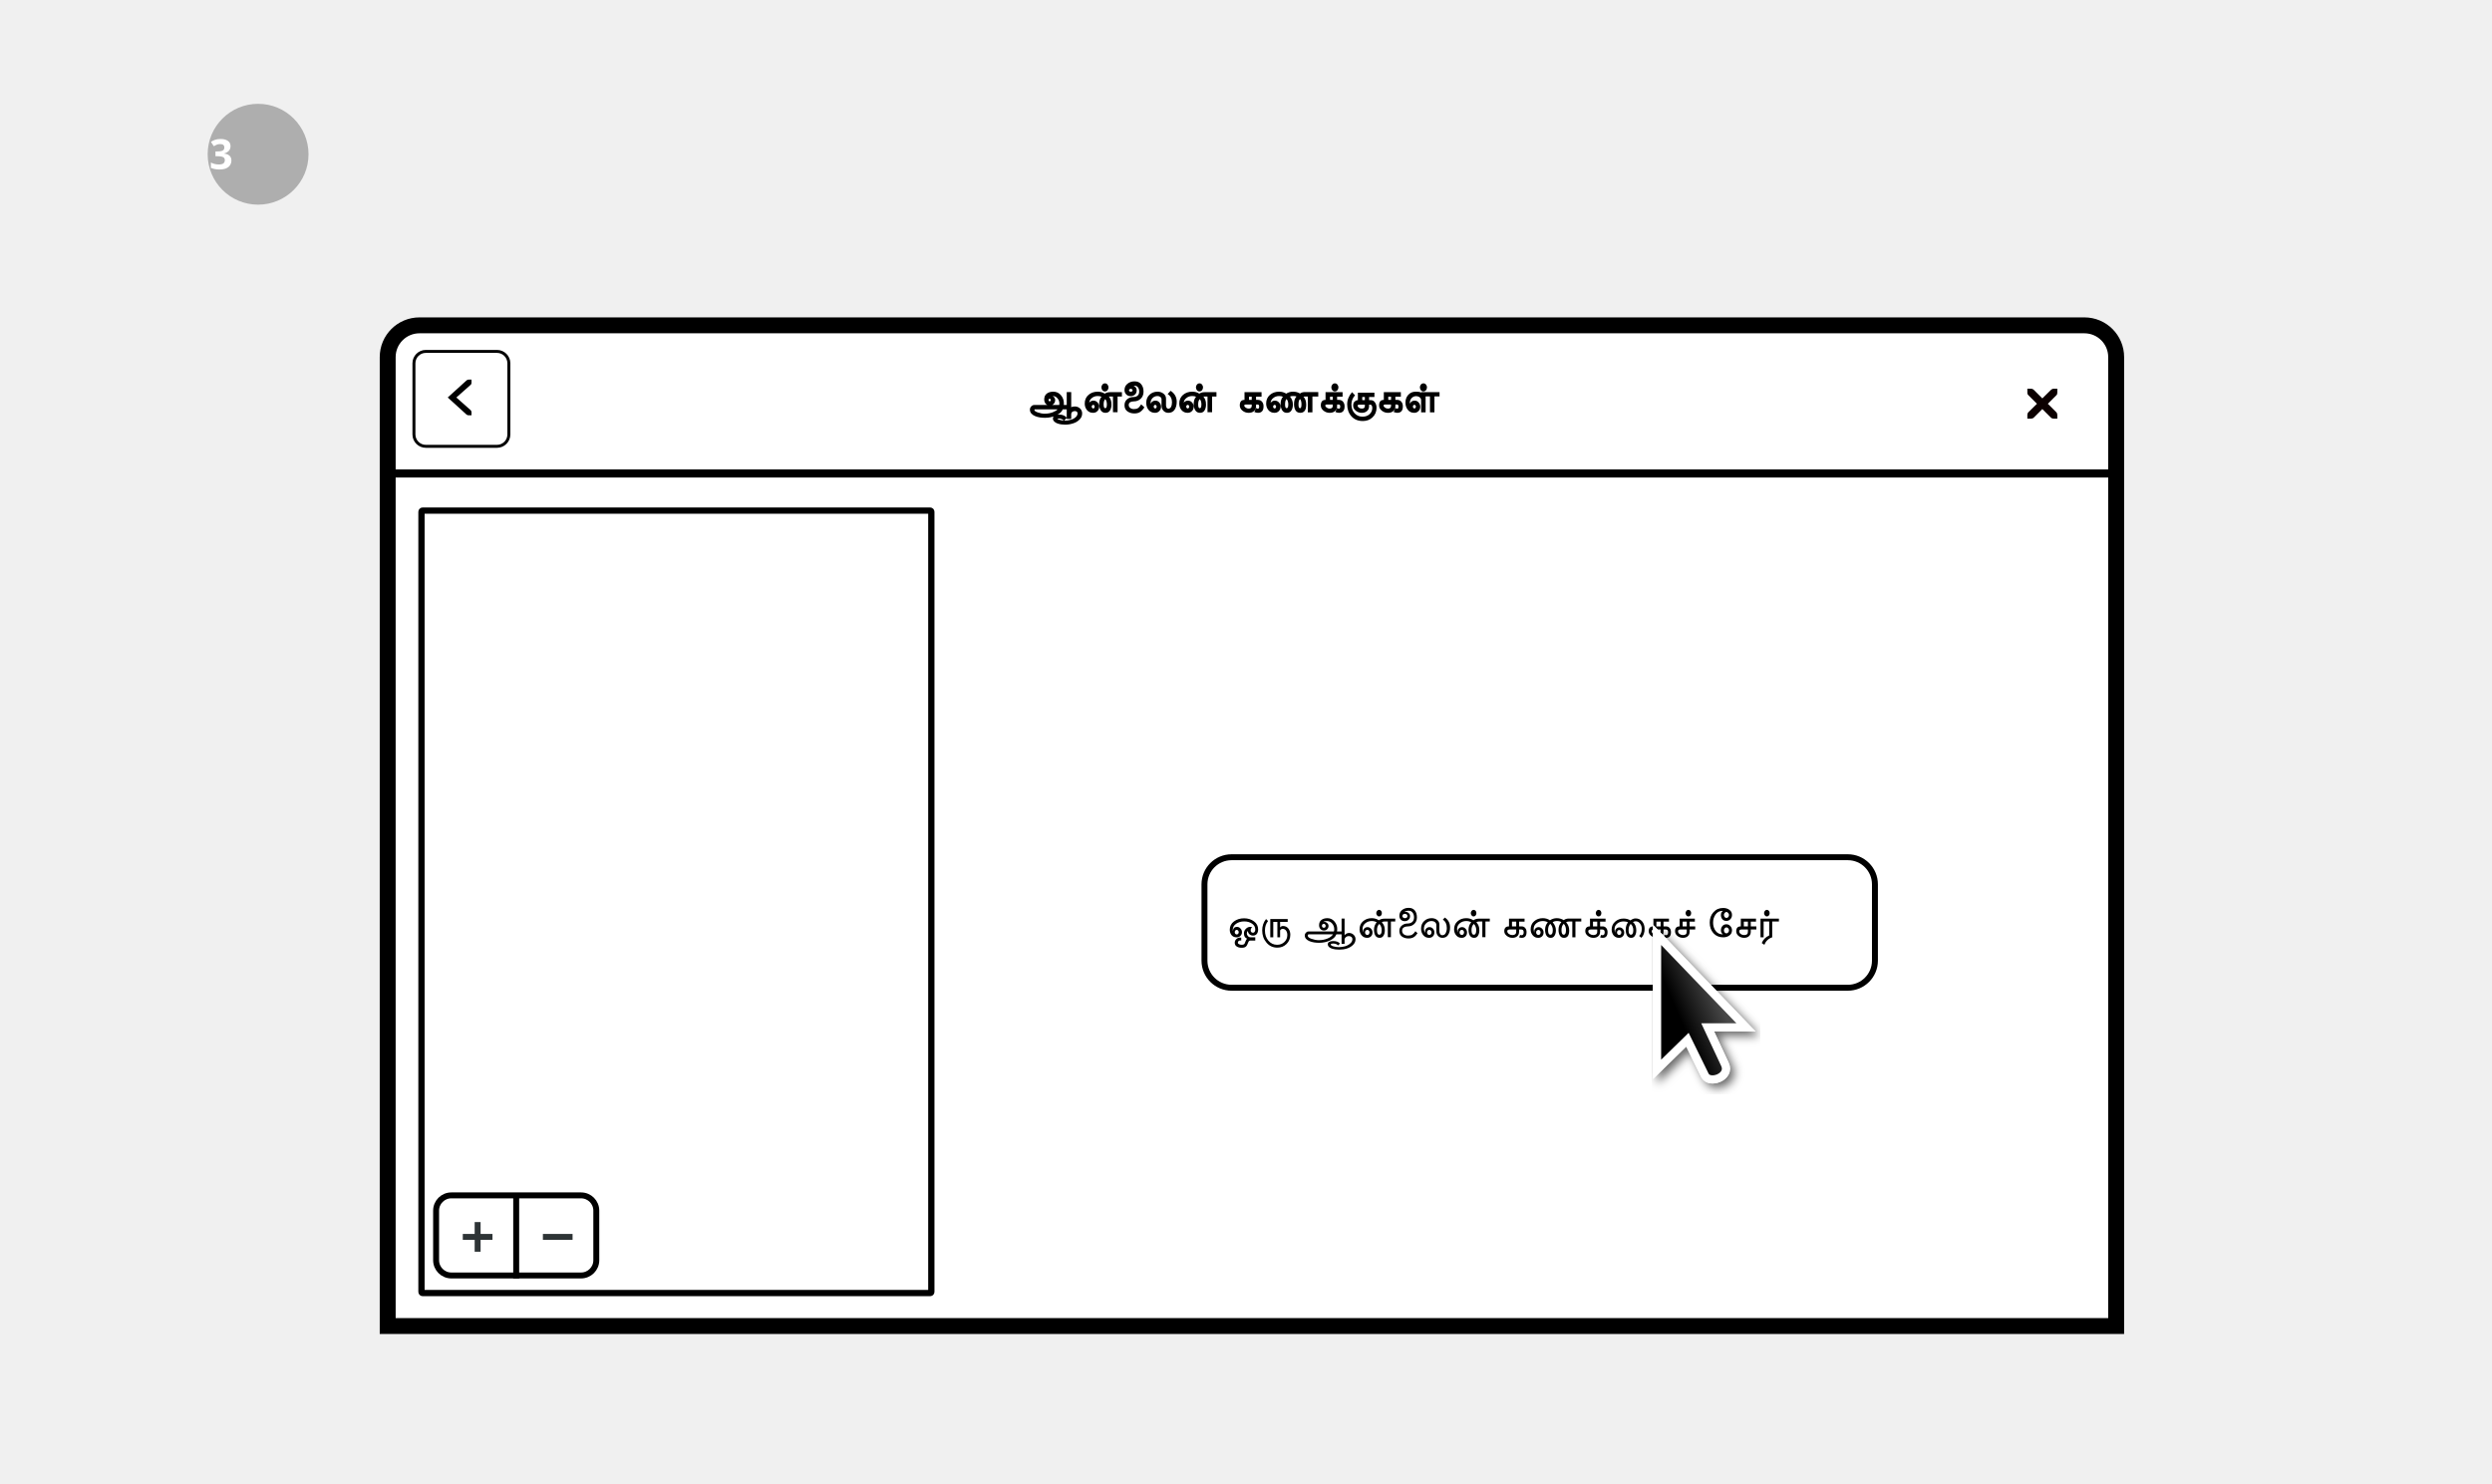
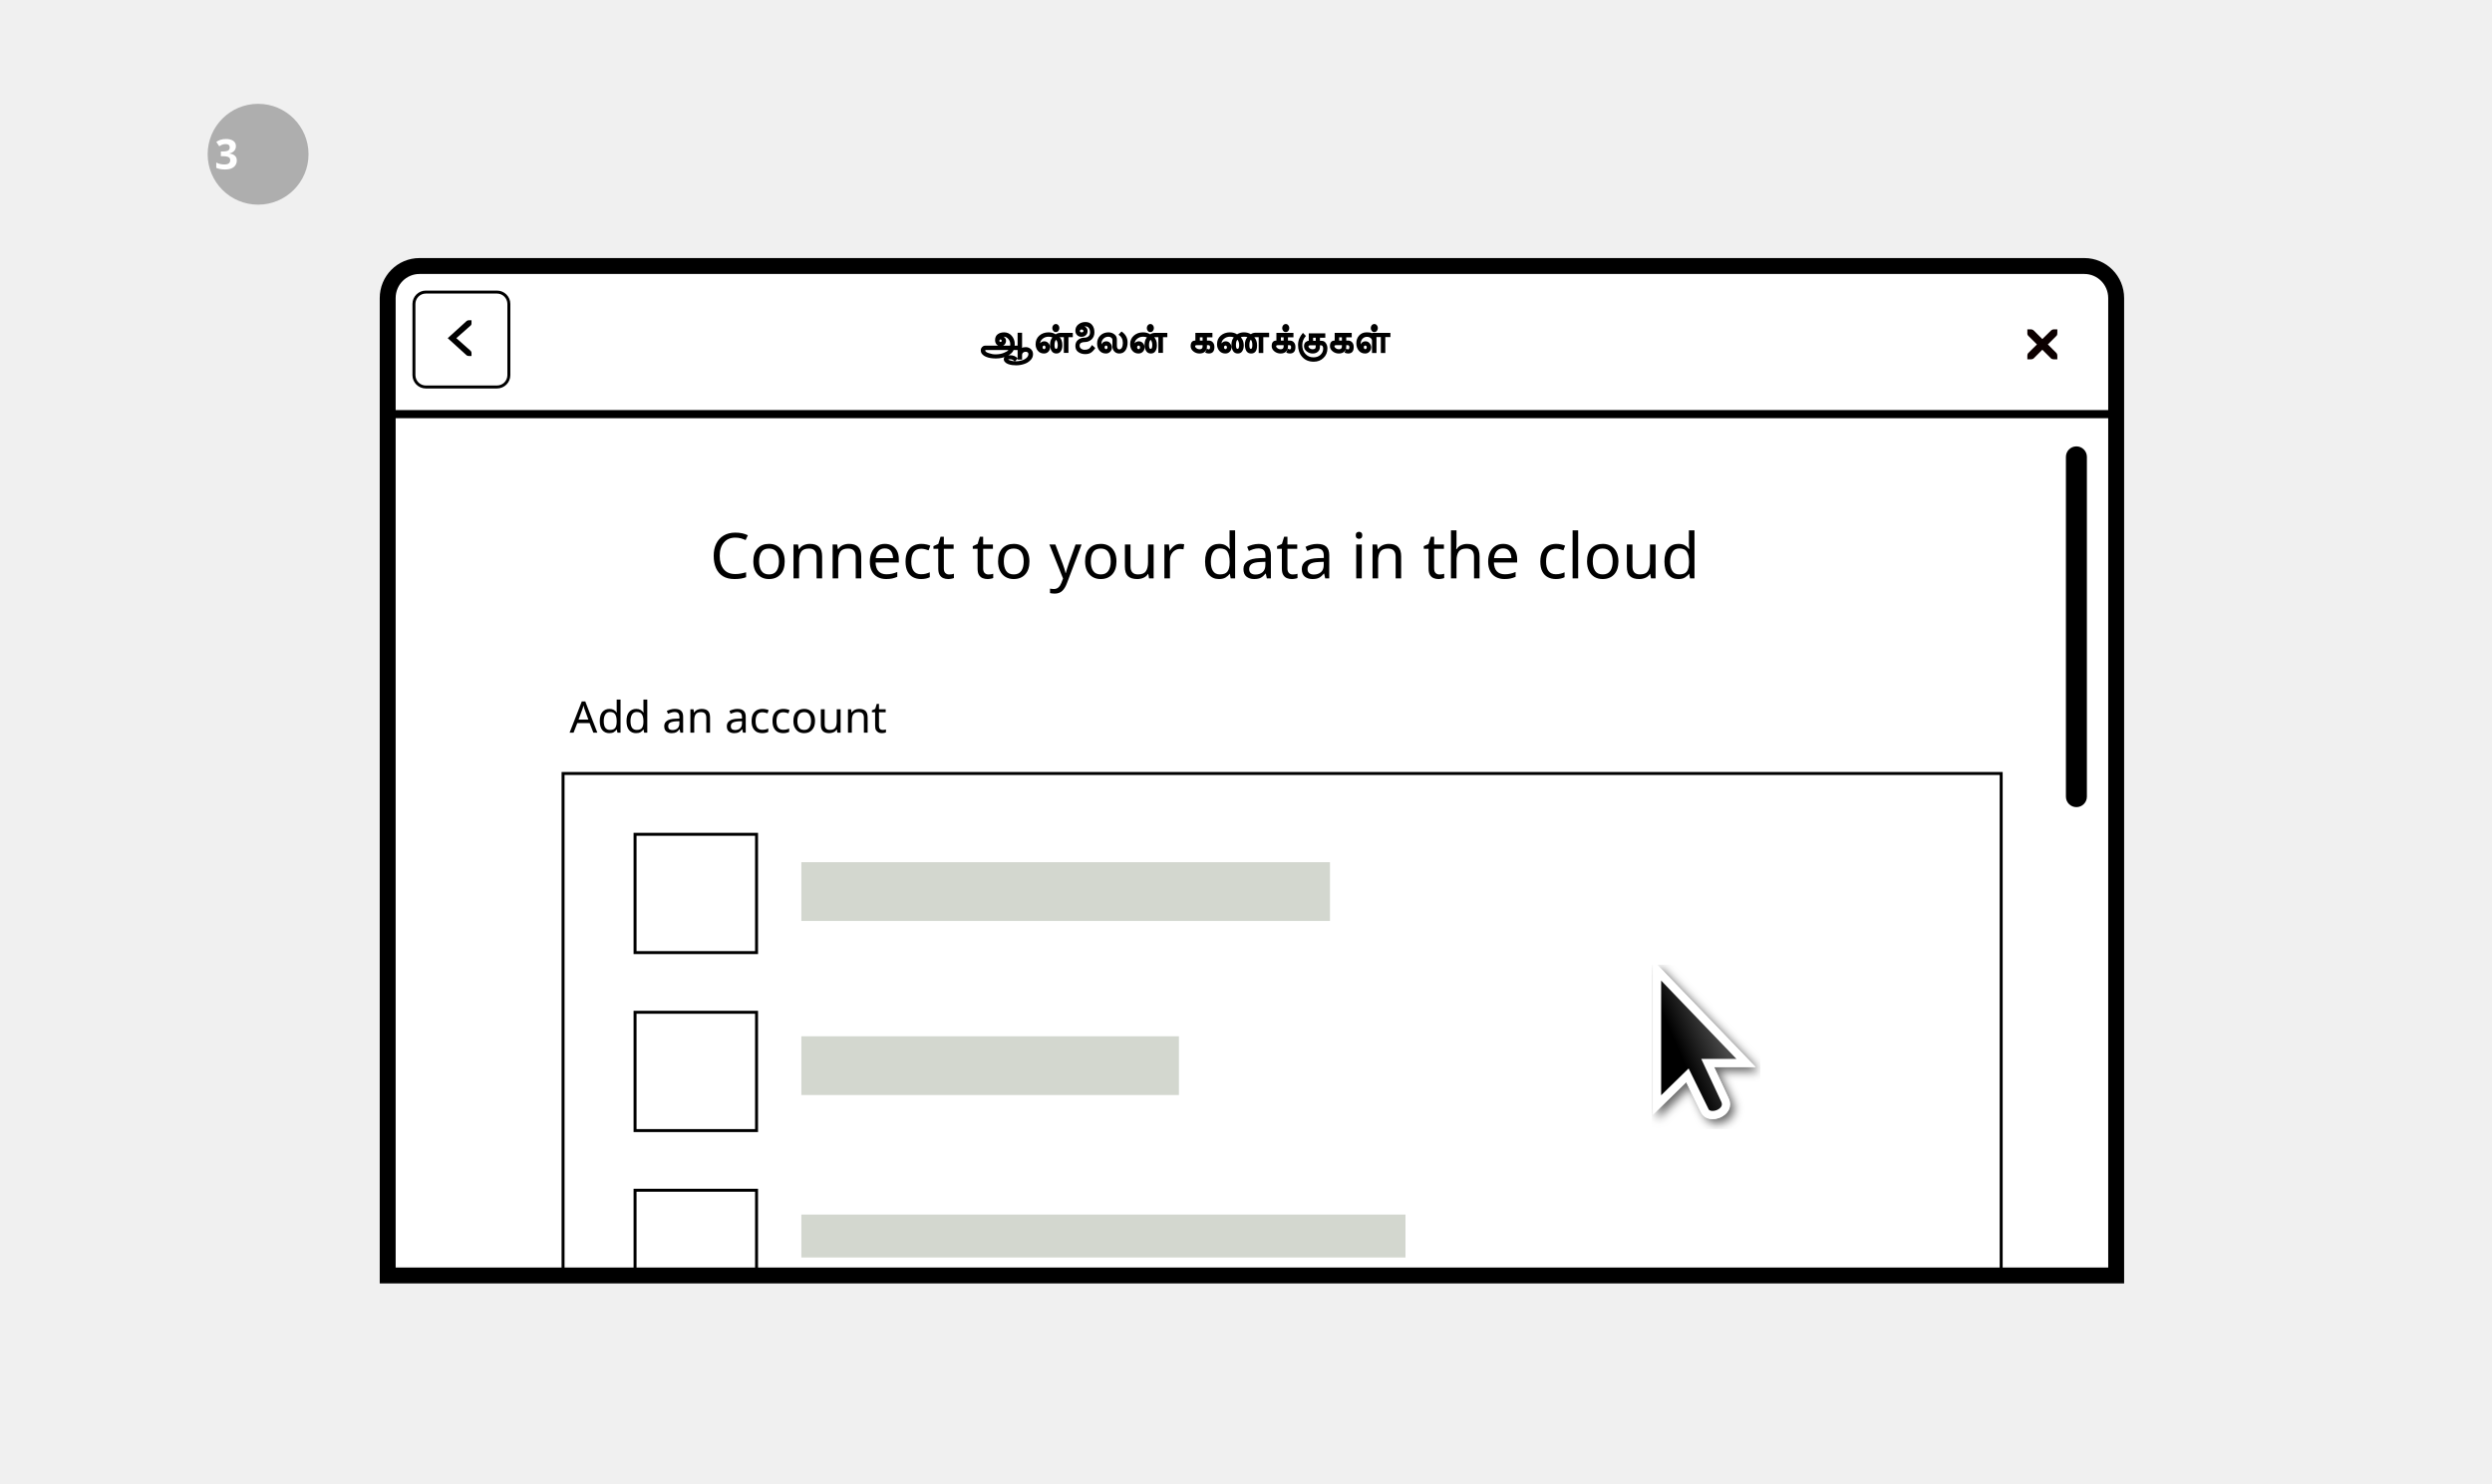
<svg xmlns="http://www.w3.org/2000/svg" xmlns:ns1="http://www.openswatchbook.org/uri/2009/osb" xmlns:xlink="http://www.w3.org/1999/xlink" height="500" id="svg10075" version="1.1" width="840">
  <defs id="defs10077">
    <linearGradient id="RHEL7" ns1:paint="gradient">
      <stop id="stop13323" offset="0" style="stop-color:#a3dbe8;stop-opacity:1;" />
      <stop id="stop13325" offset="1" style="stop-color:#a3dbe8;stop-opacity:1;" />
    </linearGradient>
    <linearGradient id="GNOME" ns1:paint="gradient">
      <stop id="stop11074" offset="0" style="stop-color:#eeedec;stop-opacity:1;" />
      <stop id="stop11076" offset="1" style="stop-color:#eeedec;stop-opacity:1" />
    </linearGradient>
    <linearGradient id="BLANK" ns1:paint="gradient">
      <stop id="stop7012" offset="0" style="stop-color:#eeedec;stop-opacity:0;" />
      <stop id="stop7014" offset="1" style="stop-color:#eeedec;stop-opacity:0" />
    </linearGradient>
    <linearGradient gradientTransform="matrix(1.183438,0,0,0.896461,5.70167,415.6038)" gradientUnits="userSpaceOnUse" id="linearGradient7064" x1="-18.338" x2="713.429" y1="490.549" y2="490.549" xlink:href="#GNOME" />
    <filter color-interpolation-filters="sRGB" height="1.131" id="filter5601" width="1.206" x="-0.103" y="-0.065">
      <feGaussianBlur id="feGaussianBlur5603" stdDeviation="0.611" />
    </filter>
    <linearGradient gradientUnits="userSpaceOnUse" id="linearGradient5885" x1="29.09" x2="33.971" y1="11.773" y2="9.709" xlink:href="#linearGradient5716" />
    <linearGradient id="linearGradient5716">
      <stop id="stop5718" offset="0" style="stop-color:#000000;stop-opacity:1;" />
      <stop id="stop5720" offset="1" style="stop-color:#484848;stop-opacity:1;" />
    </linearGradient>
    <linearGradient gradientUnits="userSpaceOnUse" id="linearGradient17441" x1="29.09" x2="33.971" y1="11.773" y2="9.709" xlink:href="#linearGradient5716" />
    <linearGradient id="linearGradient17443">
      <stop id="stop17445" offset="0" style="stop-color:#000000;stop-opacity:1;" />
      <stop id="stop17447" offset="1" style="stop-color:#484848;stop-opacity:1;" />
    </linearGradient>
    <linearGradient gradientUnits="userSpaceOnUse" id="linearGradient17453" x1="29.09" x2="33.971" y1="11.773" y2="9.709" xlink:href="#linearGradient5716" />
    <linearGradient gradientUnits="userSpaceOnUse" id="linearGradient17455" x1="29.09" x2="33.971" y1="11.773" y2="9.709" xlink:href="#linearGradient5716" />
  </defs>
  <g id="layer1" transform="translate(0,-992.3622)">
    <rect height="656" id="background" style="fill:url(#BLANK);" width="866" x="-16" y="855.362" />
  </g>
  <g id="layer2" transform="translate(0,-540)">
    <g id="g11020" transform="translate(-35,-139.3622)">
      <path d="m 137,278 a 17,17 0 0 1 -17,17 17,17 0 0 1 -17,-17 17,17 0 0 1 17,-17 17,17 0 0 1 17,17 z" id="path11014" style="color:#000000;fill:#000000;fill-opacity:0.275;stroke:none;stroke-width:1.07;marker:none;visibility:visible;display:inline;overflow:visible;enable-background:accumulate" transform="translate(2,453.3622)" />
-       <text id="text11016" style="font-size:14px;font-style:normal;font-variant:normal;font-weight:bold;font-stretch:normal;text-align:center;line-height:125%;letter-spacing:0px;word-spacing:0px;writing-mode:lr-tb;text-anchor:middle;fill:#ffffff;fill-opacity:1;stroke:none;font-family:Cantarell;-inkscape-font-specification:Cantarell Bold" x="122.293" y="736.362" xml:space="preserve">
-         <tspan id="tspan11018" x="122.293" y="736.362">3</tspan>
+       <text id="text11016" style="font-style:normal;font-variant:normal;font-weight:bold;font-stretch:normal;line-height:0%;font-family:Cantarell;-inkscape-font-specification:'Cantarell Bold';text-align:center;letter-spacing:0px;word-spacing:0px;writing-mode:lr-tb;text-anchor:middle;fill:#ffffff;fill-opacity:1;stroke:none" x="122.293" y="736.362" xml:space="preserve">
+         <tspan id="tspan11018" x="122.293" y="736.362" style="font-size:14px;line-height:1.25">3</tspan>
      </text>
    </g>
    <g id="g4890" style="display:inline" transform="matrix(2.683333,0,0,2.683333,-1275.51,-1072.854)">
-       <path d="m 528.047,641.939 209.13,0 c 2.216,0 4,1.784 4,4 l 0,121.727 -4,0 -209.13,0 -4,0 0,-121.727 c 0,-2.216 1.784,-4 4,-4 z" id="path5430" style="fill:#ffffff;fill-opacity:1;stroke:#000000;stroke-width:2;stroke-miterlimit:4;stroke-opacity:1" />
-       <path d="m 524.598,660.548 c 212.461,0 216.298,0 216.298,0" id="path5361" style="fill:none;stroke:#000000;stroke-width:1.015;stroke-linecap:butt;stroke-linejoin:miter;stroke-miterlimit:4;stroke-opacity:1;stroke-dasharray:none" />
-       <g id="g5363" style="fill:#0c0000;fill-opacity:1" transform="matrix(0.4705848,0,0,0.4705848,728.1379,648.0146)">
+       <path d="m 528.047,634.486 h 209.13 c 2.216,0 4,1.8 4,4.035 v 122.791 h -4 -209.13 -4 V 638.521 c 0,-2.235 1.784,-4.035 4,-4.035 z" id="path5430" style="fill:#ffffff;fill-opacity:1;stroke:#000000;stroke-width:2;stroke-miterlimit:4;stroke-opacity:1" />
+       <path d="m 524.598,653.095 c 212.461,0 216.298,0 216.298,0" id="path5361" style="fill:none;stroke:#000000;stroke-width:1.015;stroke-linecap:butt;stroke-linejoin:miter;stroke-miterlimit:4;stroke-dasharray:none;stroke-opacity:1" />
+       <g id="g5363" style="fill:#0c0000;fill-opacity:1" transform="matrix(0.4705848,0,0,0.4705848,728.1379,640.5612)">
        <g id="g5365" style="display:inline;fill:#0c0000;fill-opacity:1" transform="translate(-60,-518)" />
        <g id="g5367" style="fill:#0c0000;fill-opacity:1" transform="translate(-60,-518)" />
        <g id="g5369" style="fill:#0c0000;fill-opacity:1" transform="translate(-60,-518)" />
        <g id="g5371" style="fill:#0c0000;fill-opacity:1" transform="translate(-60,-518)">
          <g id="g5373" style="display:inline;fill:#0c0000;fill-opacity:1" transform="translate(19,-242)">
-             <path d="m 45,764 1,0 c 0.01,-1.2e-4 0.021,-4.6e-4 0.031,0 0.255,0.011 0.51,0.129 0.688,0.312 L 49,766.594 51.312,764.312 C 51.578,764.082 51.759,764.007 52,764 l 1,0 0,1 c 0,0.286 -0.034,0.551 -0.25,0.75 l -2.281,2.281 2.25,2.25 C 52.907,770.469 53,770.735 53,771 l 0,1 -1,0 c -0.265,-10e-6 -0.531,-0.093 -0.719,-0.281 L 49,769.438 46.719,771.719 C 46.531,771.907 46.265,772 46,772 l -1,0 0,-1 c -3e-6,-0.265 0.093,-0.531 0.281,-0.719 l 2.281,-2.25 L 45.281,765.75 C 45.071,765.555 44.978,765.281 45,765 l 0,-1 z" id="path5375" style="color:#bebebe;font-style:normal;font-variant:normal;font-weight:normal;font-stretch:normal;font-size:xx-small;line-height:normal;font-family:'Andale Mono';-inkscape-font-specification:'Andale Mono';text-indent:0;text-align:start;text-decoration:none;text-decoration-line:none;letter-spacing:normal;word-spacing:normal;text-transform:none;direction:ltr;block-progression:tb;writing-mode:lr-tb;text-anchor:start;display:inline;overflow:visible;visibility:visible;fill:#0c0000;fill-opacity:1;fill-rule:nonzero;stroke:none;stroke-width:1.781;marker:none;enable-background:new" />
+             <path d="m 45,764 h 1 c 0.01,-1.2e-4 0.021,-4.6e-4 0.031,0 0.255,0.011 0.51,0.129 0.688,0.312 L 49,766.594 51.312,764.312 C 51.578,764.082 51.759,764.007 52,764 h 1 v 1 c 0,0.286 -0.034,0.551 -0.25,0.75 l -2.281,2.281 2.25,2.25 C 52.907,770.469 53,770.735 53,771 v 1 h -1 c -0.265,-10e-6 -0.531,-0.093 -0.719,-0.281 L 49,769.438 46.719,771.719 C 46.531,771.907 46.265,772 46,772 h -1 v -1 c -3e-6,-0.265 0.093,-0.531 0.281,-0.719 l 2.281,-2.25 L 45.281,765.75 C 45.071,765.555 44.978,765.281 45,765 Z" id="path5375" style="color:#bebebe;font-style:normal;font-variant:normal;font-weight:normal;font-stretch:normal;font-size:xx-small;line-height:normal;font-family:'Andale Mono';-inkscape-font-specification:'Andale Mono';text-indent:0;text-align:start;text-decoration:none;text-decoration-line:none;letter-spacing:normal;word-spacing:normal;text-transform:none;writing-mode:lr-tb;direction:ltr;text-anchor:start;display:inline;overflow:visible;visibility:visible;fill:#0c0000;fill-opacity:1;fill-rule:nonzero;stroke:none;stroke-width:1.781;marker:none;enable-background:new" />
          </g>
        </g>
        <g id="g5377" style="fill:#0c0000;fill-opacity:1" transform="translate(-60,-518)" />
        <g id="g5379" style="fill:#0c0000;fill-opacity:1" transform="translate(-60,-518)" />
        <g id="g5381" style="fill:#0c0000;fill-opacity:1" transform="translate(-60,-518)" />
      </g>
-       <rect height="98.306" id="rect12010" rx="0.143" ry="0.158" style="color:#000000;fill:none;stroke:#000000;stroke-width:0.788;stroke-opacity:1;marker:none;visibility:visible;display:inline;overflow:visible;enable-background:accumulate" width="64.046" x="528.291" y="665.216" />
-       <text id="text12012" style="font-size:5.217px;font-style:normal;font-variant:normal;font-weight:bold;font-stretch:normal;text-align:center;line-height:125%;letter-spacing:0px;word-spacing:0px;writing-mode:lr-tb;text-anchor:middle;fill:#000000;fill-opacity:1;stroke:none;font-family:Cantarell;-inkscape-font-specification:Cantarell Bold" x="634.848" y="652.865" xml:space="preserve">
-         <tspan id="tspan12014" x="634.848" y="652.865">ஆன்லைன்  கணக்குகள்</tspan>
+       <text id="text12012" style="font-style:normal;font-variant:normal;font-weight:bold;font-stretch:normal;line-height:0%;font-family:Cantarell;-inkscape-font-specification:'Cantarell Bold';text-align:center;letter-spacing:0px;word-spacing:0px;writing-mode:lr-tb;text-anchor:middle;fill:#000000;fill-opacity:1;stroke:none" x="634.848" y="645.411" xml:space="preserve">
+         <tspan id="tspan12014" x="634.848" y="645.411" style="font-size:5.217px;line-height:1.25">ஆன்லைன்  கணக்குகள்</tspan>
      </text>
-       <rect height="16.398" id="rect17494" rx="3.405" ry="3.405" style="color:#000000;fill:none;stroke:#000000;stroke-width:0.745;stroke-linecap:square;stroke-linejoin:miter;stroke-miterlimit:4;stroke-opacity:1;stroke-dasharray:none;stroke-dashoffset:0;marker:none;visibility:visible;display:inline;overflow:visible;enable-background:accumulate" width="84.224" x="626.65" y="708.765" />
-       <text id="text17496" style="font-size:5.217px;font-style:normal;font-variant:normal;font-weight:normal;font-stretch:normal;text-align:center;line-height:125%;letter-spacing:0px;word-spacing:0px;writing-mode:lr-tb;text-anchor:middle;fill:#000000;fill-opacity:1;stroke:none;font-family:Cantarell;-inkscape-font-specification:Cantarell" x="668.813" y="718.828" xml:space="preserve">
-         <tspan id="tspan17498" x="668.813" y="718.828">ஒரு ஆன்லைன் கணக்கைச் சேர்</tspan>
+       <rect style="color:#000000;overflow:visible;opacity:1;vector-effect:none;fill:none;fill-opacity:1;stroke:#000000;stroke-width:0.373;stroke-opacity:1" id="rect884" width="180.655" height="63.069" x="546.077" y="698.243" />
+       <g id="default-pointer-c" style="display:inline" transform="matrix(1.028173,0,0,1.028173,656.1496,720.603)">
+         <path d="M 27.135,2.848 V 19.289 l 3.712,-3.624 2.121,4.331 c 0.52,1.171 3.221,0.23 2.453,-1.337 l -2.099,-4.497 h 4.685 z" id="path5567" style="color:#000000;display:block;overflow:visible;visibility:visible;opacity:0.6;fill:#000000;fill-opacity:1;fill-rule:nonzero;stroke:#000000;stroke-width:1;stroke-linecap:butt;stroke-linejoin:miter;stroke-miterlimit:10;stroke-dasharray:none;stroke-dashoffset:0;stroke-opacity:1;marker:none;filter:url(#filter5601);enable-background:accumulate" />
+         <path d="M 26.605,2.318 V 18.758 l 3.712,-3.624 2.121,4.331 c 0.52,1.171 3.221,0.23 2.453,-1.337 l -2.099,-4.497 h 4.685 z" id="path5565" style="color:#000000;display:block;overflow:visible;visibility:visible;fill:url(#linearGradient17453);fill-opacity:1;fill-rule:nonzero;stroke:#ffffff;stroke-width:1;stroke-linecap:butt;stroke-linejoin:miter;stroke-miterlimit:10;stroke-dasharray:none;stroke-dashoffset:0;stroke-opacity:1;marker:none;enable-background:accumulate" />
+         <path d="M 26.605,2.318 V 18.758 l 3.712,-3.624 2.121,4.331 c 0.52,1.171 3.221,0.23 2.453,-1.337 l -2.099,-4.497 h 4.685 z" id="path6242" style="color:#000000;display:block;overflow:visible;visibility:visible;fill:url(#linearGradient17455);fill-opacity:1;fill-rule:nonzero;stroke:#ffffff;stroke-width:1;stroke-linecap:butt;stroke-linejoin:miter;stroke-miterlimit:10;stroke-dasharray:none;stroke-dashoffset:0;stroke-opacity:1;marker:none;enable-background:accumulate" />
+       </g>
+       <g id="g4705" style="display:inline" transform="matrix(0.3726708,0,0,0.3726708,492.8318,447.5148)">
+         <rect height="16" id="rect10837-5-8-1" style="color:#bebebe;display:inline;overflow:visible;visibility:visible;fill:none;stroke:none;stroke-width:1;marker:none;enable-background:new" transform="scale(-1,1)" width="16" x="-116" y="518" />
+         <path d="m 112.014,520 h -1 c -0.01,-1.2e-4 -0.021,-4.6e-4 -0.031,0 -0.255,0.011 -0.51,0.129 -0.688,0.312 l -6.298,5.719 6.298,5.719 c 0.188,0.188 0.453,0.281 0.719,0.281 h 1 v -1 c 0,-0.265 -0.093,-0.531 -0.281,-0.719 l -4.829,-4.281 4.829,-4.281 c 0.211,-0.195 0.303,-0.469 0.281,-0.75 z" id="path10839-9-9-5" style="color:#bebebe;font-style:normal;font-variant:normal;font-weight:normal;font-stretch:normal;font-size:medium;line-height:normal;font-family:'Andale Mono';-inkscape-font-specification:'Andale Mono';text-indent:0;text-align:start;text-decoration:none;text-decoration-line:none;letter-spacing:normal;word-spacing:normal;text-transform:none;writing-mode:lr-tb;direction:ltr;text-anchor:start;display:inline;overflow:visible;visibility:visible;fill:#000000;fill-opacity:1;fill-rule:nonzero;stroke:none;stroke-width:1.781;marker:none;enable-background:new" />
+       </g>
+       <rect height="11.925" id="rect15386" rx="1.491" ry="1.491" style="color:#000000;display:inline;overflow:visible;visibility:visible;fill:none;stroke:#000000;stroke-width:0.373;stroke-miterlimit:4;stroke-dasharray:none;stroke-opacity:1;marker:none;enable-background:accumulate" width="11.925" x="527.344" y="637.76" />
+       <rect style="opacity:1;vector-effect:none;fill:#000000;fill-opacity:1;stroke:none;stroke-width:7.453;stroke-linecap:butt;stroke-linejoin:miter;stroke-miterlimit:4;stroke-dasharray:none;stroke-dashoffset:0;stroke-opacity:1;marker:none;paint-order:normal" id="rect977" width="2.635" height="45.325" x="734.865" y="657.146" rx="1.318" ry="1.318" />
+       <rect y="705.885" x="555.12" height="14.863" width="15.263" id="rect979" style="color:#000000;overflow:visible;opacity:1;vector-effect:none;fill:none;fill-opacity:1;stroke:#000000;stroke-width:0.373;stroke-opacity:1" />
+       <rect style="color:#000000;overflow:visible;opacity:1;vector-effect:none;fill:none;fill-opacity:1;stroke:#000000;stroke-width:0.373;stroke-opacity:1" id="rect981" width="15.263" height="14.863" x="555.12" y="728.245" />
+       <rect y="750.606" x="555.12" height="10.706" width="15.263" id="rect983" style="color:#000000;overflow:visible;opacity:1;vector-effect:none;fill:none;fill-opacity:1;stroke:#000000;stroke-width:0.373;stroke-opacity:1" />
+       <rect style="opacity:1;vector-effect:none;fill:#d3d7cf;fill-opacity:1;stroke:none;stroke-width:7.453;stroke-linecap:butt;stroke-linejoin:miter;stroke-miterlimit:4;stroke-dasharray:none;stroke-dashoffset:0;stroke-opacity:1;marker:none;paint-order:normal" id="rect985" width="66.407" height="7.379" x="576.009" y="709.39" />
+       <rect y="731.262" x="576.009" height="7.379" width="47.433" id="rect987" style="opacity:1;vector-effect:none;fill:#d3d7cf;fill-opacity:1;stroke:none;stroke-width:7.453;stroke-linecap:butt;stroke-linejoin:miter;stroke-miterlimit:4;stroke-dasharray:none;stroke-dashoffset:0;stroke-opacity:1;marker:none;paint-order:normal" />
+       <rect style="opacity:1;vector-effect:none;fill:#d3d7cf;fill-opacity:1;stroke:none;stroke-width:7.453;stroke-linecap:butt;stroke-linejoin:miter;stroke-miterlimit:4;stroke-dasharray:none;stroke-dashoffset:0;stroke-opacity:1;marker:none;paint-order:normal" id="rect989" width="75.893" height="5.393" x="576.009" y="753.661" />
+       <flowRoot xml:space="preserve" id="flowRoot1005" style="fill:black;fill-opacity:1;stroke:none;font-family:sans-serif;font-style:normal;font-weight:normal;font-size:40px;line-height:1.25;letter-spacing:0px;word-spacing:0px">
+         <flowRegion id="flowRegion1007">
+           <rect id="rect1009" width="488" height="122" x="186" y="199" />
+         </flowRegion>
+         <flowPara id="flowPara1011" />
+       </flowRoot>
+       <text xml:space="preserve" style="font-style:normal;font-variant:normal;font-weight:normal;font-stretch:normal;font-size:5.466px;line-height:1.25;font-family:sans-serif;-inkscape-font-specification:'sans-serif, Normal';font-variant-ligatures:normal;font-variant-caps:normal;font-variant-numeric:normal;font-feature-settings:normal;text-align:start;letter-spacing:0px;word-spacing:0px;writing-mode:lr-tb;text-anchor:start;fill:#000000;fill-opacity:1;stroke:none;stroke-width:0.373" x="546.898" y="693.113" id="text1074">
+         <tspan id="tspan1072" x="546.898" y="693.113" style="stroke-width:0.373">Add an account</tspan>
      </text>
-       <g id="default-pointer-c" style="display:inline" transform="matrix(1.028173,0,0,1.028173,656.1496,716.1309)">
-         <path d="m 27.135,2.848 0,16.44 3.712,-3.624 2.121,4.331 c 0.52,1.171 3.221,0.23 2.453,-1.337 l -2.099,-4.497 4.685,0 L 27.135,2.848 z" id="path5567" style="opacity:0.6;color:#000000;fill:#000000;fill-opacity:1;fill-rule:nonzero;stroke:#000000;stroke-width:1;stroke-linecap:butt;stroke-linejoin:miter;stroke-miterlimit:10;stroke-opacity:1;stroke-dasharray:none;stroke-dashoffset:0;marker:none;visibility:visible;display:block;overflow:visible;filter:url(#filter5601);enable-background:accumulate" />
-         <path d="m 26.605,2.318 0,16.44 3.712,-3.624 2.121,4.331 c 0.52,1.171 3.221,0.23 2.453,-1.337 l -2.099,-4.497 4.685,0 L 26.605,2.318 z" id="path5565" style="color:#000000;fill:url(#linearGradient17453);fill-opacity:1;fill-rule:nonzero;stroke:#ffffff;stroke-width:1;stroke-linecap:butt;stroke-linejoin:miter;stroke-miterlimit:10;stroke-opacity:1;stroke-dasharray:none;stroke-dashoffset:0;marker:none;visibility:visible;display:block;overflow:visible;enable-background:accumulate" />
-         <path d="m 26.605,2.318 0,16.44 3.712,-3.624 2.121,4.331 c 0.52,1.171 3.221,0.23 2.453,-1.337 l -2.099,-4.497 4.685,0 L 26.605,2.318 z" id="path6242" style="color:#000000;fill:url(#linearGradient17455);fill-opacity:1;fill-rule:nonzero;stroke:#ffffff;stroke-width:1;stroke-linecap:butt;stroke-linejoin:miter;stroke-miterlimit:10;stroke-opacity:1;stroke-dasharray:none;stroke-dashoffset:0;marker:none;visibility:visible;display:block;overflow:visible;enable-background:accumulate" />
+       <g id="g3922" style="display:inline;stroke-width:0.8" transform="matrix(0.931677,0,0,0.931677,417.2314,562.4069)">
+         <rect height="16" id="rect2941" style="color:#bebebe;display:inline;overflow:visible;visibility:visible;fill:none;stroke:none;stroke-width:0.8;marker:none" transform="rotate(-90)" width="16" x="-194" y="20" />
+         <path d="M 22.117,178 C 20.946,178 20,178.95 20,180.125 v 11.75 c 0,1.175 0.946,2.125 2.117,2.125 h 6.911 v -6 h -0.996 v -2 h 0.996 v -1.062 c 0,-1.844 1.374,-2.889 3.175,-2.938 h 1.774 v 2 H 32.887 c -0.626,0 -0.903,0.223 -0.903,0.906 V 186 h 1.712 l -0.218,2 h -1.494 v 6 h 1.899 C 35.054,194 36,193.05 36,191.875 v -11.75 C 36,178.95 35.054,178 33.883,178 Z" id="rect14063" style="color:#000000;display:inline;overflow:visible;visibility:visible;fill:#babdb6;fill-opacity:1;fill-rule:nonzero;stroke:none;stroke-width:0.4;marker:none;enable-background:new" />
      </g>
-       <rect height="10.062" id="rect17500" rx="1.914" ry="1.914" style="color:#000000;fill:none;stroke:#000000;stroke-width:0.745;stroke-linecap:square;stroke-linejoin:miter;stroke-miterlimit:4;stroke-opacity:1;stroke-dasharray:none;stroke-dashoffset:0;marker:none;visibility:visible;display:inline;overflow:visible;enable-background:accumulate" width="20.124" x="530.128" y="751.25" />
-       <path d="m 540.19,751.529 0,9.783" id="path17502" style="color:#000000;fill:none;stroke:#000000;stroke-width:0.745;stroke-linecap:square;stroke-linejoin:miter;stroke-miterlimit:4;stroke-opacity:1;stroke-dasharray:none;stroke-dashoffset:0;marker:none;visibility:visible;display:inline;overflow:visible;enable-background:accumulate" />
-       <g id="g31978" style="display:inline" transform="matrix(0.3726708,0,0,0.3726708,534.9727,650.6288)">
-         <rect height="16" id="rect31980" style="color:#bebebe;fill:none;stroke:none;stroke-width:1;marker:none;visibility:visible;display:inline;overflow:visible" width="16" x="20" y="276" />
-         <rect height="2" id="rect31984" style="color:#bebebe;fill:#2e3436;fill-opacity:1;stroke:none;stroke-width:1;marker:none;visibility:visible;display:inline;overflow:visible" width="10" x="23" y="283" />
-       </g>
-       <g id="g31988" style="display:inline" transform="matrix(0.3726708,0,0,0.3726708,524.9106,650.6288)">
-         <rect height="16" id="rect31990" style="color:#bebebe;fill:none;stroke:none;stroke-width:1;marker:none;visibility:visible;display:inline;overflow:visible" width="16" x="20" y="276" />
-         <path d="m -174,512 0,4 -4,0 0,2 4,0 0,4 2,0 0,-4 4,0 0,-2 -4,0 0,-4 -2,0 z" id="rect31992" style="color:#bebebe;fill:#2e3436;fill-opacity:1;stroke:none;stroke-width:1;marker:none;visibility:visible;display:inline;overflow:visible" transform="translate(201,-233)" />
-       </g>
-       <g id="g4705" style="display:inline" transform="matrix(0.3726708,0,0,0.3726708,492.8318,454.9682)">
-         <rect height="16" id="rect10837-5-8-1" style="color:#bebebe;fill:none;stroke:none;stroke-width:1;marker:none;visibility:visible;display:inline;overflow:visible;enable-background:new" transform="scale(-1,1)" width="16" x="-116" y="518" />
-         <path d="m 112.014,520 -1,0 c -0.01,-1.2e-4 -0.021,-4.6e-4 -0.031,0 -0.255,0.011 -0.51,0.129 -0.688,0.312 l -6.298,5.719 6.298,5.719 c 0.188,0.188 0.453,0.281 0.719,0.281 l 1,0 0,-1 c 0,-0.265 -0.093,-0.531 -0.281,-0.719 l -4.829,-4.281 4.829,-4.281 c 0.211,-0.195 0.303,-0.469 0.281,-0.75 z" id="path10839-9-9-5" style="font-size:medium;font-style:normal;font-variant:normal;font-weight:normal;font-stretch:normal;text-indent:0;text-align:start;text-decoration:none;line-height:normal;letter-spacing:normal;word-spacing:normal;text-transform:none;direction:ltr;block-progression:tb;writing-mode:lr-tb;text-anchor:start;color:#bebebe;fill:#000000;fill-opacity:1;fill-rule:nonzero;stroke:none;stroke-width:1.781;marker:none;visibility:visible;display:inline;overflow:visible;enable-background:new;font-family:Andale Mono;-inkscape-font-specification:Andale Mono" />
-       </g>
-       <rect height="11.925" id="rect15386" rx="1.491" ry="1.491" style="color:#000000;fill:none;stroke:#000000;stroke-width:0.373;stroke-miterlimit:4;stroke-opacity:1;stroke-dasharray:none;marker:none;visibility:visible;display:inline;overflow:visible;enable-background:accumulate" width="11.925" x="527.344" y="645.214" />
+       <path d="m 440.18,706.639 -1.659,-0.006 c -1.17,0.609 -1.345,2.13 -0.961,3.523 0.508,1.841 1.522,3.132 2.882,2.708 1.898,-0.592 1.953,-2.142 1.368,-3.959 -0.309,-0.961 -0.883,-1.736 -1.63,-2.264 z m 4.629,2.875 c 0,0.82 -0.333,1.519 -0.699,2.067 v 0.029 l -0.087,0.058 c 0,0 -0.237,0.279 -0.524,0.553 -0.286,0.274 -0.728,0.641 -0.728,0.641 -0.359,0.27 -0.553,0.627 -0.553,1.019 0,0.393 0.25,0.749 0.611,1.019 0,0 0.733,0.449 1.135,0.786 0.402,0.337 0.873,0.786 0.873,0.786 0.545,0.512 0.903,1.329 0.903,2.242 0,0.786 -0.249,1.5 -0.67,2.009 l -0.641,0.815 h 3.989 c 1.091,0 1.98,-0.885 1.98,-1.98 v -10.947 c 0,-1.095 -0.889,-1.98 -1.98,-1.98 -0.535,-0.005 -1.697,10e-4 -1.697,10e-4 l -0.014,0.918 -2.391,0.268 c 0.35,0.607 0.483,1.214 0.492,1.694 z m -9.316,2.271 v 5.24 c 1.618,-1.083 4.513,-1.106 4.513,-1.106 0,0 0.013,-0.018 0,-0.029 -1.161,-0.892 -0.67,-1.922 -0.67,-1.922 -1.795,0.153 -2.615,-0.517 -3.843,-2.184 z m 4.716,5.153 c -1.612,0.091 -3.687,0.758 -3.727,2.358 0,0.957 0.623,1.825 1.514,2.213 0,0 0.032,0.021 0.058,0.029 h 0.029 4.222 c 0,0 0.008,-0.042 0.029,-0.058 2.284,-2.021 0.559,-3.193 -1.397,-4.513 -0.035,-0.024 -0.087,-0.029 -0.087,-0.029 -0.204,-0.008 -0.41,-0.013 -0.64,0 z" id="path14750" style="color:#000000;display:inline;overflow:visible;visibility:visible;fill:#babdb6;fill-opacity:1;fill-rule:nonzero;stroke:none;stroke-width:0.186;marker:none;enable-background:new" />
    </g>
+     <text xml:space="preserve" style="font-style:normal;font-variant:normal;font-weight:normal;font-stretch:normal;font-size:21.333px;line-height:1.25;font-family:sans-serif;-inkscape-font-specification:'sans-serif, Normal';font-variant-ligatures:normal;font-variant-caps:normal;font-variant-numeric:normal;font-feature-settings:normal;text-align:center;letter-spacing:0px;word-spacing:0px;writing-mode:lr-tb;text-anchor:middle;opacity:1;vector-effect:none;fill:#000000;fill-opacity:1;stroke:none;stroke-width:1px;stroke-linecap:butt;stroke-linejoin:miter;stroke-miterlimit:4;stroke-dasharray:none;stroke-dashoffset:0;stroke-opacity:1" x="420" y="735" id="text1050">
+       <tspan id="tspan1048" x="420" y="735">Connect to your data in the cloud</tspan>
+     </text>
  </g>
</svg>
